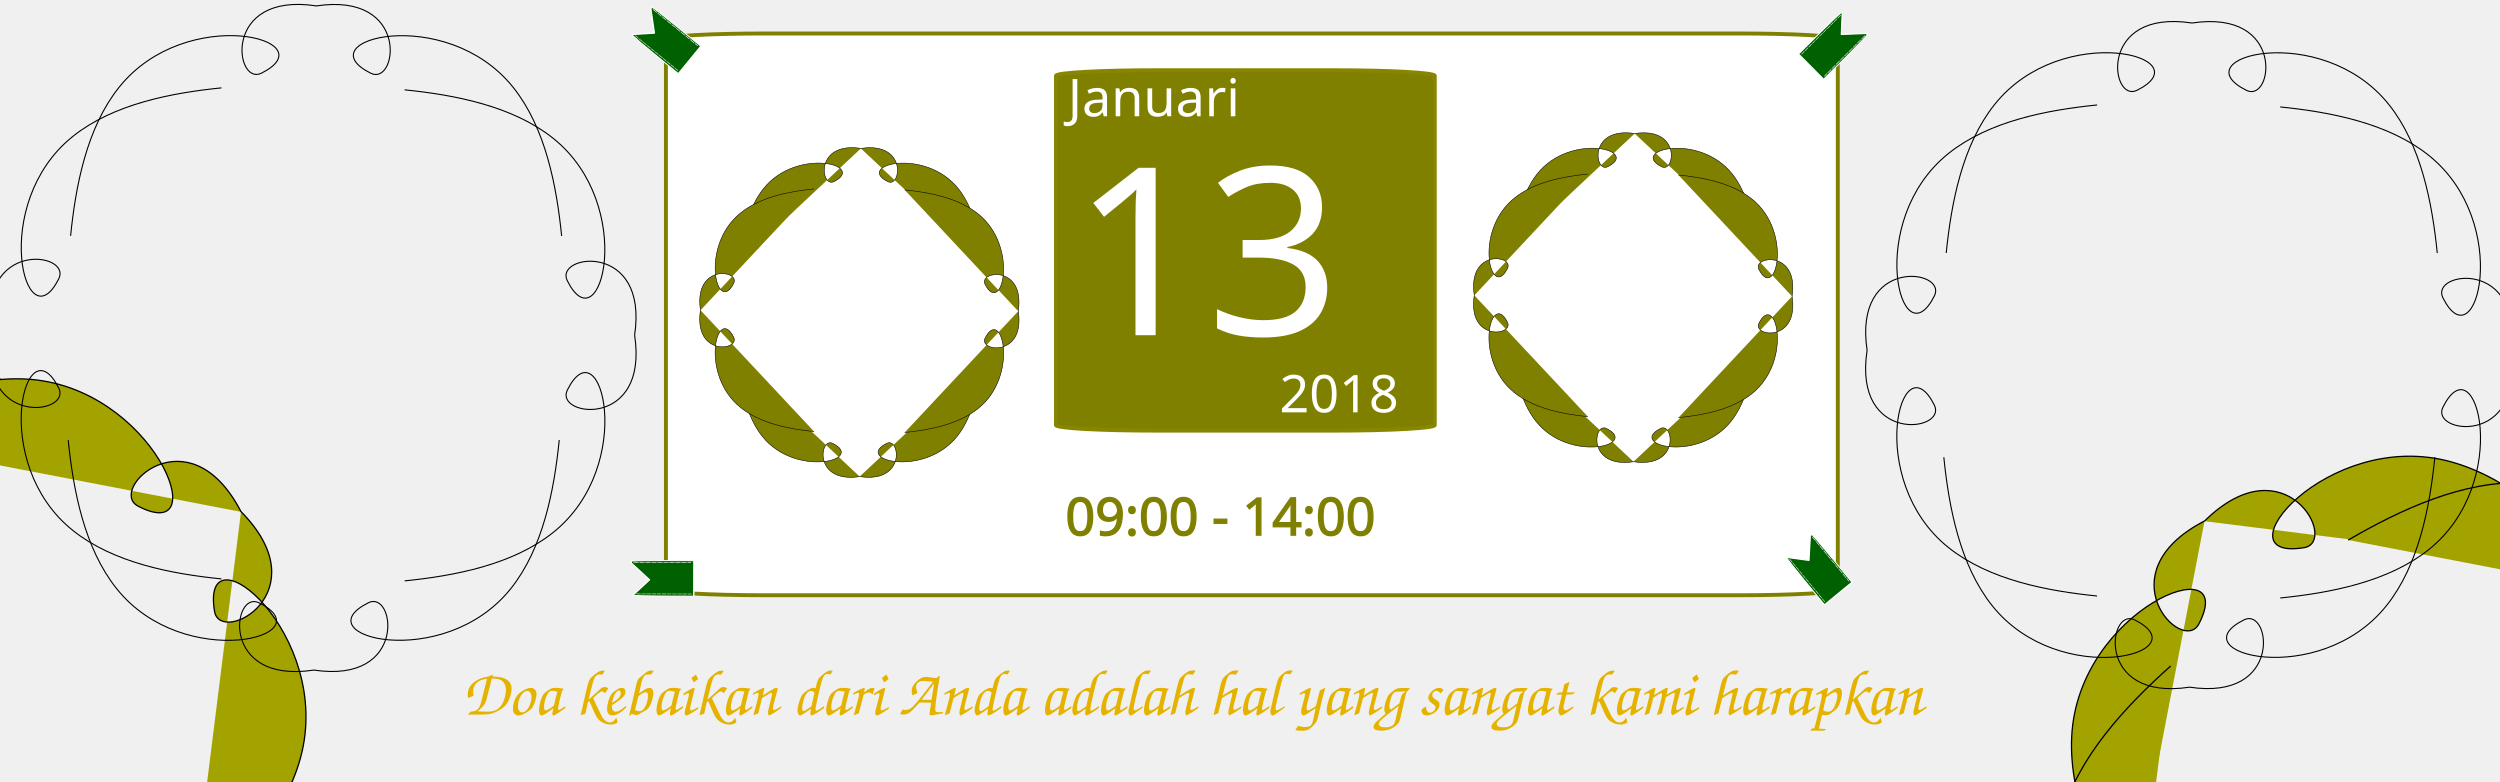
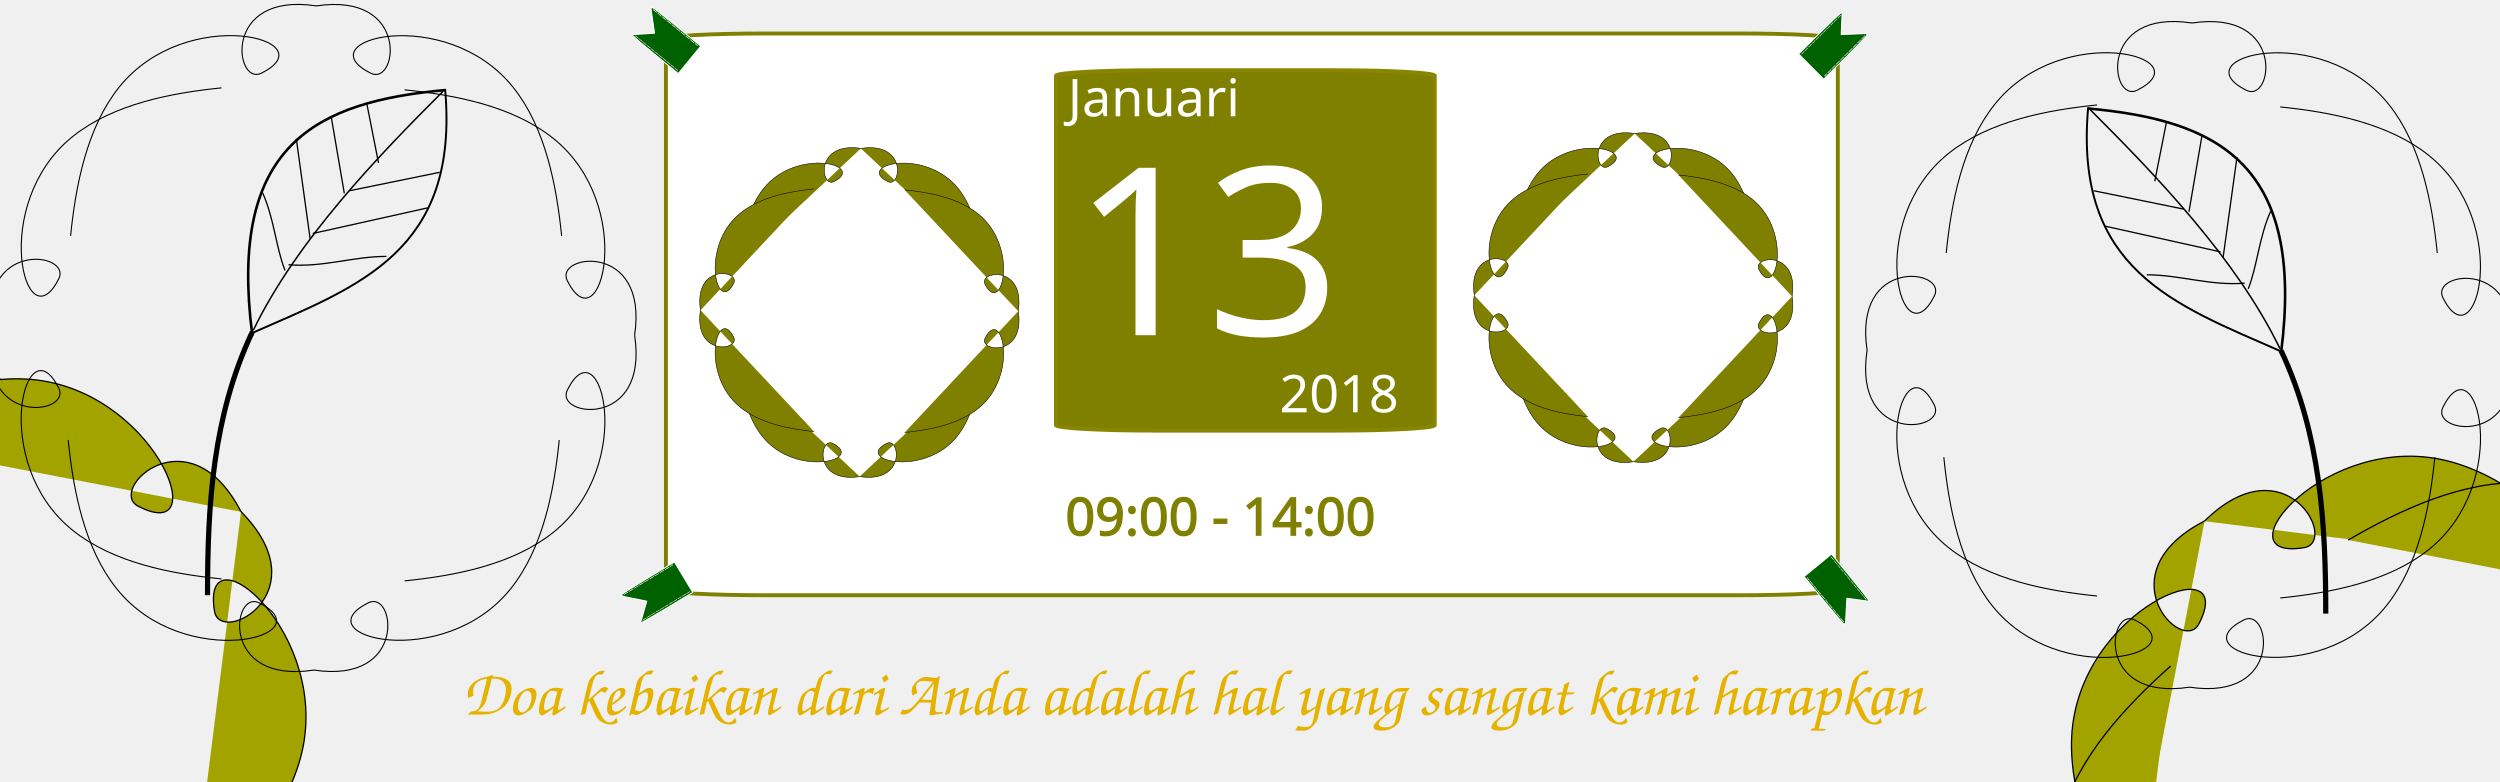
<svg xmlns="http://www.w3.org/2000/svg" width="1920" height="600" viewBox="0 0 1920 600" id="svg2" version="1.1">
  <defs id="defs4" />
  <g id="layer1" transform="translate(0,-452.3622)">
    <rect style="opacity:1;fill:#ffffff;fill-opacity:1;stroke:#808000;stroke-width:3;stroke-linecap:round;stroke-linejoin:bevel;stroke-miterlimit:4;stroke-dasharray:none;stroke-dashoffset:0" id="rect4491" width="900" height="431.429" x="511.429" y="478.076" rx="76.338" ry="4.214" />
    <rect style="opacity:1;fill:#808000;fill-opacity:1;stroke:#888600;stroke-width:3;stroke-linecap:round;stroke-linejoin:bevel;stroke-miterlimit:4;stroke-dasharray:none;stroke-dashoffset:0;stroke-opacity:1" id="rect4447" width="290.924" height="276.782" x="810.979" y="506.305" rx="76.338" ry="4.236" />
    <g id="g4227" transform="matrix(0.809296,-0.5874011,0.5874011,0.809296,-730.3174,808.6244)" style="fill:#a3a300;fill-opacity:1">
      <g id="g4177" style="fill:#a3a300;fill-opacity:1">
        <path style="fill:#a3a300;fill-rule:evenodd;stroke:#000000;stroke-width:1px;stroke-linecap:butt;stroke-linejoin:miter;stroke-opacity:1;fill-opacity:1" d="m 204.286,476.648 c 4.601,-45.435 14.607,-98.616 44.286,-135.714 61.702,-77.127 190.897,-43.306 130,-12.857 -24.301,12.151 -36.347,-74.511 50,-61.429" id="path4136" />
        <path style="fill:#a3a300;fill-rule:evenodd;stroke:#000000;stroke-width:1px;stroke-linecap:butt;stroke-linejoin:miter;stroke-opacity:1;fill-opacity:1" d="m 652.668,476.707 c -4.601,-45.435 -14.607,-98.616 -44.286,-135.714 -61.702,-77.127 -190.897,-43.306 -130,-12.857 24.301,12.151 36.347,-74.511 -50,-61.429" id="path4136-3" />
      </g>
      <g transform="translate(-2.020305,189.9087)" id="g4202" style="fill:#a3a300;fill-opacity:1">
        <path style="fill:#a3a300;fill-rule:evenodd;stroke:#000000;stroke-width:1px;stroke-linecap:butt;stroke-linejoin:miter;stroke-opacity:1;fill-opacity:1" d="m 204.114,473.236 c 4.601,45.435 14.607,98.616 44.286,135.714 61.702,77.127 190.897,43.306 130,12.857 -24.301,-12.151 -36.347,74.511 50,61.429" id="path4136-6" />
        <path style="fill:#a3a300;fill-rule:evenodd;stroke:#000000;stroke-width:1px;stroke-linecap:butt;stroke-linejoin:miter;stroke-opacity:1;fill-opacity:1" d="m 652.496,473.177 c -4.601,45.435 -14.607,98.616 -44.286,135.714 -61.702,77.127 -190.897,43.306 -130,12.857 24.301,-12.151 36.347,74.511 -50,61.429" id="path4136-3-7" />
      </g>
      <g id="g4177-5" transform="matrix(0,-1,1,0,-134.6269,994.17)" style="fill:#a3a300;fill-opacity:1">
        <path style="fill:#a3a300;fill-rule:evenodd;stroke:#000000;stroke-width:1px;stroke-linecap:butt;stroke-linejoin:miter;stroke-opacity:1;fill-opacity:1" d="m 204.286,476.648 c 4.601,-45.435 14.607,-98.616 44.286,-135.714 61.702,-77.127 190.897,-43.306 130,-12.857 -24.301,12.151 -36.347,-74.511 50,-61.429" id="path4136-35" />
        <path style="fill:#a3a300;fill-rule:evenodd;stroke:#000000;stroke-width:1px;stroke-linecap:butt;stroke-linejoin:miter;stroke-opacity:1;fill-opacity:1" d="m 652.668,476.707 c -4.601,-45.435 -14.607,-98.616 -44.286,-135.714 -61.702,-77.127 -190.897,-43.306 -130,-12.857 24.301,12.151 36.347,-74.511 -50,-61.429" id="path4136-3-6" />
      </g>
      <g id="g4177-5-2" transform="matrix(0,-1,-1,0,985.9609,995.9656)" style="fill:#a3a300;fill-opacity:1">
        <path style="fill:#a3a300;fill-rule:evenodd;stroke:#000000;stroke-width:1px;stroke-linecap:butt;stroke-linejoin:miter;stroke-opacity:1;fill-opacity:1" d="m 204.286,476.648 c 4.601,-45.435 14.607,-98.616 44.286,-135.714 61.702,-77.127 190.897,-43.306 130,-12.857 -24.301,12.151 -36.347,-74.511 50,-61.429" id="path4136-35-9" />
        <path style="fill:#a3a300;fill-rule:evenodd;stroke:#000000;stroke-width:1px;stroke-linecap:butt;stroke-linejoin:miter;stroke-opacity:1;fill-opacity:1" d="m 652.668,476.707 c -4.601,-45.435 -14.607,-98.616 -44.286,-135.714 -61.702,-77.127 -190.897,-43.306 -130,-12.857 24.301,12.151 36.347,-74.511 -50,-61.429" id="path4136-3-6-1" />
      </g>
    </g>
    <g id="g4227-3" transform="matrix(0.8410759,0,0,0.8410759,-117.6019,232.6148)">
      <g id="g4177-6">
        <path style="fill:none;fill-rule:evenodd;stroke:#000000;stroke-width:1px;stroke-linecap:butt;stroke-linejoin:miter;stroke-opacity:1" d="m 204.286,476.648 c 4.601,-45.435 14.607,-98.616 44.286,-135.714 61.702,-77.127 190.897,-43.306 130,-12.857 -24.301,12.151 -36.347,-74.511 50,-61.429" id="path4136-1" />
        <path style="fill:none;fill-rule:evenodd;stroke:#000000;stroke-width:1px;stroke-linecap:butt;stroke-linejoin:miter;stroke-opacity:1" d="m 652.668,476.707 c -4.601,-45.435 -14.607,-98.616 -44.286,-135.714 -61.702,-77.127 -190.897,-43.306 -130,-12.857 24.301,12.151 36.347,-74.511 -50,-61.429" id="path4136-3-29" />
      </g>
      <g transform="translate(-2.020305,189.9087)" id="g4202-31">
        <path style="fill:none;fill-rule:evenodd;stroke:#000000;stroke-width:1px;stroke-linecap:butt;stroke-linejoin:miter;stroke-opacity:1" d="m 204.114,473.236 c 4.601,45.435 14.607,98.616 44.286,135.714 61.702,77.127 190.897,43.306 130,12.857 -24.301,-12.151 -36.347,74.511 50,61.429" id="path4136-6-9" />
        <path style="fill:none;fill-rule:evenodd;stroke:#000000;stroke-width:1px;stroke-linecap:butt;stroke-linejoin:miter;stroke-opacity:1" d="m 652.496,473.177 c -4.601,45.435 -14.607,98.616 -44.286,135.714 -61.702,77.127 -190.897,43.306 -130,12.857 24.301,-12.151 36.347,74.511 -50,61.429" id="path4136-3-7-4" />
      </g>
      <g id="g4177-5-7" transform="matrix(0,-1,1,0,-134.6269,994.17)">
        <path style="fill:none;fill-rule:evenodd;stroke:#000000;stroke-width:1px;stroke-linecap:butt;stroke-linejoin:miter;stroke-opacity:1" d="m 204.286,476.648 c 4.601,-45.435 14.607,-98.616 44.286,-135.714 61.702,-77.127 190.897,-43.306 130,-12.857 -24.301,12.151 -36.347,-74.511 50,-61.429" id="path4136-35-8" />
        <path style="fill:none;fill-rule:evenodd;stroke:#000000;stroke-width:1px;stroke-linecap:butt;stroke-linejoin:miter;stroke-opacity:1" d="m 652.668,476.707 c -4.601,-45.435 -14.607,-98.616 -44.286,-135.714 -61.702,-77.127 -190.897,-43.306 -130,-12.857 24.301,12.151 36.347,-74.511 -50,-61.429" id="path4136-3-6-4" />
      </g>
      <g id="g4177-5-2-5" transform="matrix(0,-1,-1,0,985.9609,995.9656)">
        <path style="fill:none;fill-rule:evenodd;stroke:#000000;stroke-width:1px;stroke-linecap:butt;stroke-linejoin:miter;stroke-opacity:1" d="m 204.286,476.648 c 4.601,-45.435 14.607,-98.616 44.286,-135.714 61.702,-77.127 190.897,-43.306 130,-12.857 -24.301,12.151 -36.347,-74.511 50,-61.429" id="path4136-35-9-0" />
        <path style="fill:none;fill-rule:evenodd;stroke:#000000;stroke-width:1px;stroke-linecap:butt;stroke-linejoin:miter;stroke-opacity:1" d="m 652.668,476.707 c -4.601,-45.435 -14.607,-98.616 -44.286,-135.714 -61.702,-77.127 -190.897,-43.306 -130,-12.857 24.301,12.151 36.347,-74.511 -50,-61.429" id="path4136-3-6-1-3" />
      </g>
    </g>
    <g id="g4227-6" transform="matrix(0.809296,-0.5874011,0.5874011,0.809296,1189.628,888.4122)" style="fill:#a3a300;fill-opacity:1">
      <g id="g4197" style="fill:#a3a300;fill-opacity:1">
        <g style="fill:#a3a300;fill-opacity:1" id="g4177-1">
          <path id="path4136-06" d="m 204.286,476.648 c 4.601,-45.435 14.607,-98.616 44.286,-135.714 61.702,-77.127 190.897,-43.306 130,-12.857 -24.301,12.151 -36.347,-74.511 50,-61.429" style="fill:#a3a300;fill-rule:evenodd;stroke:#000000;stroke-width:1px;stroke-linecap:butt;stroke-linejoin:miter;stroke-opacity:1;fill-opacity:1" />
          <path id="path4136-3-3" d="m 652.668,476.707 c -4.601,-45.435 -14.607,-98.616 -44.286,-135.714 -61.702,-77.127 -190.897,-43.306 -130,-12.857 24.301,12.151 36.347,-74.511 -50,-61.429" style="fill:#a3a300;fill-rule:evenodd;stroke:#000000;stroke-width:1px;stroke-linecap:butt;stroke-linejoin:miter;stroke-opacity:1;fill-opacity:1" />
        </g>
        <g style="fill:#a3a300;fill-opacity:1" id="g4202-2" transform="translate(-2.020305,189.9087)">
          <path id="path4136-6-0" d="m 204.114,473.236 c 4.601,45.435 14.607,98.616 44.286,135.714 61.702,77.127 190.897,43.306 130,12.857 -24.301,-12.151 -36.347,74.511 50,61.429" style="fill:#a3a300;fill-rule:evenodd;stroke:#000000;stroke-width:1px;stroke-linecap:butt;stroke-linejoin:miter;stroke-opacity:1;fill-opacity:1" />
          <path id="path4136-3-7-6" d="m 652.496,473.177 c -4.601,45.435 -14.607,98.616 -44.286,135.714 -61.702,77.127 -190.897,43.306 -130,12.857 24.301,-12.151 36.347,74.511 -50,61.429" style="fill:#a3a300;fill-rule:evenodd;stroke:#000000;stroke-width:1px;stroke-linecap:butt;stroke-linejoin:miter;stroke-opacity:1;fill-opacity:1" />
        </g>
        <g style="fill:#a3a300;fill-opacity:1" transform="matrix(0,-1,1,0,-134.6269,994.17)" id="g4177-5-1">
          <path id="path4136-35-5" d="m 204.286,476.648 c 4.601,-45.435 14.607,-98.616 44.286,-135.714 61.702,-77.127 190.897,-43.306 130,-12.857 -24.301,12.151 -36.347,-74.511 50,-61.429" style="fill:#a3a300;fill-rule:evenodd;stroke:#000000;stroke-width:1px;stroke-linecap:butt;stroke-linejoin:miter;stroke-opacity:1;fill-opacity:1" />
          <path id="path4136-3-6-5" d="m 652.668,476.707 c -4.601,-45.435 -14.607,-98.616 -44.286,-135.714 -61.702,-77.127 -190.897,-43.306 -130,-12.857 24.301,12.151 36.347,-74.511 -50,-61.429" style="fill:#a3a300;fill-rule:evenodd;stroke:#000000;stroke-width:1px;stroke-linecap:butt;stroke-linejoin:miter;stroke-opacity:1;fill-opacity:1" />
        </g>
        <g style="fill:#a3a300;fill-opacity:1" transform="matrix(0,-1,-1,0,985.9609,995.9656)" id="g4177-5-2-4">
          <path id="path4136-35-9-7" d="m 204.286,476.648 c 4.601,-45.435 14.607,-98.616 44.286,-135.714 61.702,-77.127 190.897,-43.306 130,-12.857 -24.301,12.151 -36.347,-74.511 50,-61.429" style="fill:#a3a300;fill-rule:evenodd;stroke:#000000;stroke-width:1px;stroke-linecap:butt;stroke-linejoin:miter;stroke-opacity:1;fill-opacity:1" />
          <path id="path4136-3-6-1-6" d="m 652.668,476.707 c -4.601,-45.435 -14.607,-98.616 -44.286,-135.714 -61.702,-77.127 -190.897,-43.306 -130,-12.857 24.301,12.151 36.347,-74.511 -50,-61.429" style="fill:#a3a300;fill-rule:evenodd;stroke:#000000;stroke-width:1px;stroke-linecap:butt;stroke-linejoin:miter;stroke-opacity:1;fill-opacity:1" />
        </g>
      </g>
    </g>
    <g id="g4227-3-5" transform="matrix(0.8410759,0,0,0.8410759,1322.876,245.7468)">
      <g id="g4177-6-6">
        <path style="fill:none;fill-rule:evenodd;stroke:#000000;stroke-width:1px;stroke-linecap:butt;stroke-linejoin:miter;stroke-opacity:1" d="m 204.286,476.648 c 4.601,-45.435 14.607,-98.616 44.286,-135.714 61.702,-77.127 190.897,-43.306 130,-12.857 -24.301,12.151 -36.347,-74.511 50,-61.429" id="path4136-1-9" />
        <path style="fill:none;fill-rule:evenodd;stroke:#000000;stroke-width:1px;stroke-linecap:butt;stroke-linejoin:miter;stroke-opacity:1" d="m 652.668,476.707 c -4.601,-45.435 -14.607,-98.616 -44.286,-135.714 -61.702,-77.127 -190.897,-43.306 -130,-12.857 24.301,12.151 36.347,-74.511 -50,-61.429" id="path4136-3-29-3" />
      </g>
      <g transform="translate(-2.020305,189.9087)" id="g4202-31-7">
        <path style="fill:none;fill-rule:evenodd;stroke:#000000;stroke-width:1px;stroke-linecap:butt;stroke-linejoin:miter;stroke-opacity:1" d="m 204.114,473.236 c 4.601,45.435 14.607,98.616 44.286,135.714 61.702,77.127 190.897,43.306 130,12.857 -24.301,-12.151 -36.347,74.511 50,61.429" id="path4136-6-9-4" />
        <path style="fill:none;fill-rule:evenodd;stroke:#000000;stroke-width:1px;stroke-linecap:butt;stroke-linejoin:miter;stroke-opacity:1" d="m 652.496,473.177 c -4.601,45.435 -14.607,98.616 -44.286,135.714 -61.702,77.127 -190.897,43.306 -130,12.857 24.301,-12.151 36.347,74.511 -50,61.429" id="path4136-3-7-4-5" />
      </g>
      <g id="g4177-5-7-2" transform="matrix(0,-1,1,0,-134.6269,994.17)">
        <path style="fill:none;fill-rule:evenodd;stroke:#000000;stroke-width:1px;stroke-linecap:butt;stroke-linejoin:miter;stroke-opacity:1" d="m 204.286,476.648 c 4.601,-45.435 14.607,-98.616 44.286,-135.714 61.702,-77.127 190.897,-43.306 130,-12.857 -24.301,12.151 -36.347,-74.511 50,-61.429" id="path4136-35-8-5" />
        <path style="fill:none;fill-rule:evenodd;stroke:#000000;stroke-width:1px;stroke-linecap:butt;stroke-linejoin:miter;stroke-opacity:1" d="m 652.668,476.707 c -4.601,-45.435 -14.607,-98.616 -44.286,-135.714 -61.702,-77.127 -190.897,-43.306 -130,-12.857 24.301,12.151 36.347,-74.511 -50,-61.429" id="path4136-3-6-4-4" />
      </g>
      <g id="g4177-5-2-5-7" transform="matrix(0,-1,-1,0,985.9609,995.9656)">
        <path style="fill:none;fill-rule:evenodd;stroke:#000000;stroke-width:1px;stroke-linecap:butt;stroke-linejoin:miter;stroke-opacity:1" d="m 204.286,476.648 c 4.601,-45.435 14.607,-98.616 44.286,-135.714 61.702,-77.127 190.897,-43.306 130,-12.857 -24.301,12.151 -36.347,-74.511 50,-61.429" id="path4136-35-9-0-4" />
        <path style="fill:none;fill-rule:evenodd;stroke:#000000;stroke-width:1px;stroke-linecap:butt;stroke-linejoin:miter;stroke-opacity:1" d="m 652.668,476.707 c -4.601,-45.435 -14.607,-98.616 -44.286,-135.714 -61.702,-77.127 -190.897,-43.306 -130,-12.857 24.301,12.151 36.347,-74.511 -50,-61.429" id="path4136-3-6-1-3-4" />
      </g>
    </g>
    <text xml:space="preserve" style="font-style:normal;font-weight:normal;font-size:40px;line-height:125%;font-family:sans-serif;letter-spacing:0px;word-spacing:0px;fill:#e5b200;fill-opacity:1;stroke:none;stroke-width:1px;stroke-linecap:butt;stroke-linejoin:miter;stroke-opacity:1" x="941.887" y="1001.17" id="text4708">
      <tspan id="tspan4710" x="941.887" y="1001.17" style="font-style:italic;font-variant:normal;font-weight:500;font-stretch:normal;font-size:50px;font-family:'URW Chancery L';-inkscape-font-specification:'URW Chancery L Medium Italic';text-align:center;text-anchor:middle;fill:#e5b200;fill-opacity:1">Doa kebaikan dari Anda adalah hal yang sangat kami harapkan</tspan>
    </text>
    <text xml:space="preserve" style="font-style:normal;font-weight:normal;font-size:40px;line-height:125%;font-family:sans-serif;letter-spacing:0px;word-spacing:0px;fill:#ffffff;fill-opacity:1;stroke:none;stroke-width:1px;stroke-linecap:butt;stroke-linejoin:miter;stroke-opacity:1;" x="952.591" y="709.772" id="text4439">
      <tspan x="952.591" y="709.772" id="tspan4445" style="font-size:180px;text-align:center;text-anchor:middle;fill:#ffffff;stroke:none;">13</tspan>
    </text>
    <text xml:space="preserve" style="font-style:normal;font-weight:normal;font-size:40px;line-height:125%;font-family:sans-serif;letter-spacing:0px;word-spacing:0px;fill:#000000;fill-opacity:1;stroke:none;stroke-width:1px;stroke-linecap:butt;stroke-linejoin:miter;stroke-opacity:1;" x="820.071" y="541.661" id="text4454">
      <tspan id="tspan4456" x="820.071" y="541.661" style="fill:#ffffff;stroke:none;">Januari</tspan>
    </text>
    <text xml:space="preserve" style="font-style:normal;font-weight:normal;font-size:40px;line-height:125%;font-family:sans-serif;letter-spacing:0px;word-spacing:0px;fill:#000000;fill-opacity:1;stroke:none;stroke-width:1px;stroke-linecap:butt;stroke-linejoin:miter;stroke-opacity:1;" x="982.666" y="769.025" id="text4454-9">
      <tspan id="tspan4456-0" x="982.666" y="769.025" style="fill:#ffffff;stroke:none;">2018</tspan>
    </text>
    <text xml:space="preserve" style="font-style:normal;font-weight:normal;font-size:40px;line-height:125%;font-family:sans-serif;letter-spacing:0px;word-spacing:0px;fill:#808000;fill-opacity:1;stroke:#808000;stroke-width:1px;stroke-linecap:butt;stroke-linejoin:miter;stroke-opacity:1;" x="818.225" y="863.372" id="text4493">
      <tspan id="tspan4495" x="818.225" y="863.372" style="fill:#808000;stroke:#808000;">09:00 - 14:00</tspan>
    </text>
-     <g id="g4616" transform="matrix(0.259529,-0.2580646,0.1817429,0.1827742,1099.654,676.5282)">
-       <g id="g4630" transform="matrix(0.7065835,1.004794,-0.4983507,0.7065835,477.6666,-1156.937)">
-         <path style="fill:none;fill-rule:evenodd;stroke:#ffffff;stroke-width:1.5;stroke-linecap:butt;stroke-linejoin:miter;stroke-miterlimit:4;stroke-dasharray:9, 1.5;stroke-dashoffset:0;stroke-opacity:1" d="m 598.34,297.191 277.556,-0.207" id="path4760-3" />
-         <g id="g4670" transform="translate(432.6957,102.6174)">
-           <g id="g4699" transform="matrix(-0.7072847,1.003799,-0.4978571,-0.7072847,1236.821,132.2362)">
-             <path style="opacity:1;fill:#006100;fill-opacity:1;stroke:#ffffff;stroke-width:3;stroke-linecap:round;stroke-linejoin:bevel;stroke-miterlimit:4;stroke-dasharray:none;stroke-dashoffset:0" d="m 643.191,417.615 -65.764,0 c -29.405,0 -53.884,-0.724 -62.301,-1.721 l 10.461,-13.828 24.725,-32.678 -24.822,-32.295 -13.729,-17.863 0,-4.863 c 0,-1.366 29.287,-2.467 65.666,-2.467 l 65.764,0 0,105.715 z" id="path4217-6" />
-             <path style="fill:none;fill-rule:evenodd;stroke:#ffffff;stroke-width:1.796;stroke-linecap:butt;stroke-linejoin:miter;stroke-miterlimit:4;stroke-dasharray:10.776, 1.796;stroke-dashoffset:0;stroke-opacity:1" d="m 516.435,317.251 120.822,-0.517" id="path4760-3-7-5-6" />
-             <path style="fill:none;fill-rule:evenodd;stroke:#ffffff;stroke-width:1.539;stroke-linecap:butt;stroke-linejoin:miter;stroke-miterlimit:4;stroke-dasharray:9.234, 1.539;stroke-dashoffset:0;stroke-opacity:1" d="M 522.427,411.509 638.746,411.17" id="path4760-3-7-5-5" />
+     <path style="fill:none;fill-rule:evenodd;stroke:#ffffff;stroke-width:0.461;stroke-linecap:butt;stroke-linejoin:miter;stroke-miterlimit:4;stroke-dasharray:2.764, 0.461;stroke-dashoffset:0;stroke-opacity:1" d="m 1232.072,419.184 101.584,0.309" id="path4760-3" />
+     <g id="g4670" transform="matrix(0.3659931,0.00130626,-9.199331e-4,0.2577519,1171.627,368.8162)">
+       <g id="g4699" transform="matrix(-0.7072847,1.003799,-0.4978571,-0.7072847,1236.821,132.2362)">
+         <path style="opacity:1;fill:#006100;fill-opacity:1;stroke:#ffffff;stroke-width:3;stroke-linecap:round;stroke-linejoin:bevel;stroke-miterlimit:4;stroke-dasharray:none;stroke-dashoffset:0" d="m 643.191,417.615 -65.764,0 c -29.405,0 -53.884,-0.724 -62.301,-1.721 l 10.461,-13.828 24.725,-32.678 -24.822,-32.295 -13.729,-17.863 0,-4.863 c 0,-1.366 29.287,-2.467 65.666,-2.467 l 65.764,0 0,105.715 z" id="path4217-6" />
+         <path style="fill:none;fill-rule:evenodd;stroke:#ffffff;stroke-width:1.796;stroke-linecap:butt;stroke-linejoin:miter;stroke-miterlimit:4;stroke-dasharray:10.776, 1.796;stroke-dashoffset:0;stroke-opacity:1" d="m 516.435,317.251 120.822,-0.517" id="path4760-3-7-5-6" />
+         <path style="fill:none;fill-rule:evenodd;stroke:#ffffff;stroke-width:1.539;stroke-linecap:butt;stroke-linejoin:miter;stroke-miterlimit:4;stroke-dasharray:9.234, 1.539;stroke-dashoffset:0;stroke-opacity:1" d="M 522.427,411.509 638.746,411.17" id="path4760-3-7-5-5" />
+       </g>
+     </g>
+     <g id="g4717" transform="matrix(0.3659931,0.00130626,-9.199331e-4,0.2577519,1013.357,341.8012)">
+       <g id="g4710" transform="matrix(0.7759221,0.895741,-0.4442634,0.7759221,-55.30832,1341.41)">
+         <g id="g4704">
+           <g transform="translate(-1947.586,203.9926)" id="g4670-8">
+             <path style="opacity:1;fill:#006100;fill-opacity:1;stroke:#ffffff;stroke-width:3;stroke-linecap:round;stroke-linejoin:bevel;stroke-miterlimit:4;stroke-dasharray:none;stroke-dashoffset:0" d="m 643.191,417.615 -65.764,0 c -29.405,0 -53.884,-0.724 -62.301,-1.721 l 10.461,-13.828 24.725,-32.678 -24.822,-32.295 -13.729,-17.863 0,-4.863 c 0,-1.366 29.287,-2.467 65.666,-2.467 l 65.764,0 0,105.715 z" id="path4217-6-0" />
+             <path style="fill:none;fill-rule:evenodd;stroke:#ffffff;stroke-width:1.796;stroke-linecap:butt;stroke-linejoin:miter;stroke-miterlimit:4;stroke-dasharray:10.776, 1.796;stroke-dashoffset:0;stroke-opacity:1" d="m 516.435,317.251 120.822,-0.517" id="path4760-3-7-5-6-9" />
+             <path style="fill:none;fill-rule:evenodd;stroke:#ffffff;stroke-width:1.539;stroke-linecap:butt;stroke-linejoin:miter;stroke-miterlimit:4;stroke-dasharray:9.234, 1.539;stroke-dashoffset:0;stroke-opacity:1" d="M 522.427,411.509 638.746,411.17" id="path4760-3-7-5-5-7" />
          </g>
        </g>
-         <g id="g4717">
-           <g id="g4710" transform="matrix(0.7759221,0.895741,-0.4442634,0.7759221,-55.30832,1341.41)">
-             <g id="g4704">
-               <g transform="translate(-1947.586,203.9926)" id="g4670-8">
-                 <path style="opacity:1;fill:#006100;fill-opacity:1;stroke:#ffffff;stroke-width:3;stroke-linecap:round;stroke-linejoin:bevel;stroke-miterlimit:4;stroke-dasharray:none;stroke-dashoffset:0" d="m 643.191,417.615 -65.764,0 c -29.405,0 -53.884,-0.724 -62.301,-1.721 l 10.461,-13.828 24.725,-32.678 -24.822,-32.295 -13.729,-17.863 0,-4.863 c 0,-1.366 29.287,-2.467 65.666,-2.467 l 65.764,0 0,105.715 z" id="path4217-6-0" />
-                 <path style="fill:none;fill-rule:evenodd;stroke:#ffffff;stroke-width:1.796;stroke-linecap:butt;stroke-linejoin:miter;stroke-miterlimit:4;stroke-dasharray:10.776, 1.796;stroke-dashoffset:0;stroke-opacity:1" d="m 516.435,317.251 120.822,-0.517" id="path4760-3-7-5-6-9" />
-                 <path style="fill:none;fill-rule:evenodd;stroke:#ffffff;stroke-width:1.539;stroke-linecap:butt;stroke-linejoin:miter;stroke-miterlimit:4;stroke-dasharray:9.234, 1.539;stroke-dashoffset:0;stroke-opacity:1" d="M 522.427,411.509 638.746,411.17" id="path4760-3-7-5-5-7" />
-               </g>
-             </g>
+       </g>
+     </g>
+     <g transform="matrix(0.3135861,-0.1887231,0.1329089,0.2208441,858.5747,523.7875)" id="g4717-9">
+       <g id="g4710-9">
+         <g id="g4704-3">
+           <g transform="translate(-1947.586,203.9926)" id="g4670-8-2">
+             <path style="opacity:1;fill:#006100;fill-opacity:1;stroke:#ffffff;stroke-width:3;stroke-linecap:round;stroke-linejoin:bevel;stroke-miterlimit:4;stroke-dasharray:none;stroke-dashoffset:0" d="m 643.191,417.615 -65.764,0 c -29.405,0 -53.884,-0.724 -62.301,-1.721 l 10.461,-13.828 24.725,-32.678 -24.822,-32.295 -13.729,-17.863 0,-4.863 c 0,-1.366 29.287,-2.467 65.666,-2.467 l 65.764,0 0,105.715 z" id="path4217-6-0-4" />
+             <path style="fill:none;fill-rule:evenodd;stroke:#ffffff;stroke-width:1.796;stroke-linecap:butt;stroke-linejoin:miter;stroke-miterlimit:4;stroke-dasharray:10.776, 1.796;stroke-dashoffset:0;stroke-opacity:1" d="m 516.435,317.251 120.822,-0.517" id="path4760-3-7-5-6-9-3" />
+             <path style="fill:none;fill-rule:evenodd;stroke:#ffffff;stroke-width:1.539;stroke-linecap:butt;stroke-linejoin:miter;stroke-miterlimit:4;stroke-dasharray:9.234, 1.539;stroke-dashoffset:0;stroke-opacity:1" d="M 522.427,411.509 638.746,411.17" id="path4760-3-7-5-5-7-7" />
          </g>
        </g>
-         <g transform="translate(-3.008997,1590.297)" id="g4717-9">
-           <g id="g4710-9">
-             <g id="g4704-3">
-               <g transform="translate(-1947.586,203.9926)" id="g4670-8-2">
-                 <path style="opacity:1;fill:#006100;fill-opacity:1;stroke:#ffffff;stroke-width:3;stroke-linecap:round;stroke-linejoin:bevel;stroke-miterlimit:4;stroke-dasharray:none;stroke-dashoffset:0" d="m 643.191,417.615 -65.764,0 c -29.405,0 -53.884,-0.724 -62.301,-1.721 l 10.461,-13.828 24.725,-32.678 -24.822,-32.295 -13.729,-17.863 0,-4.863 c 0,-1.366 29.287,-2.467 65.666,-2.467 l 65.764,0 0,105.715 z" id="path4217-6-0-4" />
-                 <path style="fill:none;fill-rule:evenodd;stroke:#ffffff;stroke-width:1.796;stroke-linecap:butt;stroke-linejoin:miter;stroke-miterlimit:4;stroke-dasharray:10.776, 1.796;stroke-dashoffset:0;stroke-opacity:1" d="m 516.435,317.251 120.822,-0.517" id="path4760-3-7-5-6-9-3" />
-                 <path style="fill:none;fill-rule:evenodd;stroke:#ffffff;stroke-width:1.539;stroke-linecap:butt;stroke-linejoin:miter;stroke-miterlimit:4;stroke-dasharray:9.234, 1.539;stroke-dashoffset:0;stroke-opacity:1" d="M 522.427,411.509 638.746,411.17" id="path4760-3-7-5-5-7-7" />
-               </g>
-             </g>
-           </g>
-         </g>
-         <g transform="matrix(0.637185,1.094366,-0.5427759,0.6371851,2234.008,3257.225)" id="g4717-1">
-           <g id="g4710-2">
-             <g id="g4704-2">
-               <g transform="translate(-1947.586,203.9926)" id="g4670-8-0">
-                 <path style="opacity:1;fill:#006100;fill-opacity:1;stroke:#ffffff;stroke-width:3;stroke-linecap:round;stroke-linejoin:bevel;stroke-miterlimit:4;stroke-dasharray:none;stroke-dashoffset:0" d="m 643.191,417.615 -65.764,0 c -29.405,0 -53.884,-0.724 -62.301,-1.721 l 10.461,-13.828 24.725,-32.678 -24.822,-32.295 -13.729,-17.863 0,-4.863 c 0,-1.366 29.287,-2.467 65.666,-2.467 l 65.764,0 0,105.715 z" id="path4217-6-0-2" />
-                 <path style="fill:none;fill-rule:evenodd;stroke:#ffffff;stroke-width:1.796;stroke-linecap:butt;stroke-linejoin:miter;stroke-miterlimit:4;stroke-dasharray:10.776, 1.796;stroke-dashoffset:0;stroke-opacity:1" d="m 516.435,317.251 120.822,-0.517" id="path4760-3-7-5-6-9-1" />
-                 <path style="fill:none;fill-rule:evenodd;stroke:#ffffff;stroke-width:1.539;stroke-linecap:butt;stroke-linejoin:miter;stroke-miterlimit:4;stroke-dasharray:9.234, 1.539;stroke-dashoffset:0;stroke-opacity:1" d="M 522.427,411.509 638.746,411.17" id="path4760-3-7-5-5-7-75" />
-               </g>
-             </g>
+       </g>
+     </g>
+     <g transform="matrix(-0.2321986,-0.2829072,0.1992384,-0.1635267,979.7898,610.3921)" id="g4717-1">
+       <g id="g4710-2">
+         <g id="g4704-2">
+           <g transform="translate(-1947.586,203.9926)" id="g4670-8-0">
+             <path style="opacity:1;fill:#006100;fill-opacity:1;stroke:#ffffff;stroke-width:3;stroke-linecap:round;stroke-linejoin:bevel;stroke-miterlimit:4;stroke-dasharray:none;stroke-dashoffset:0" d="m 643.191,417.615 -65.764,0 c -29.405,0 -53.884,-0.724 -62.301,-1.721 l 10.461,-13.828 24.725,-32.678 -24.822,-32.295 -13.729,-17.863 0,-4.863 c 0,-1.366 29.287,-2.467 65.666,-2.467 l 65.764,0 0,105.715 z" id="path4217-6-0-2" />
+             <path style="fill:none;fill-rule:evenodd;stroke:#ffffff;stroke-width:1.796;stroke-linecap:butt;stroke-linejoin:miter;stroke-miterlimit:4;stroke-dasharray:10.776, 1.796;stroke-dashoffset:0;stroke-opacity:1" d="m 516.435,317.251 120.822,-0.517" id="path4760-3-7-5-6-9-1" />
+             <path style="fill:none;fill-rule:evenodd;stroke:#ffffff;stroke-width:1.539;stroke-linecap:butt;stroke-linejoin:miter;stroke-miterlimit:4;stroke-dasharray:9.234, 1.539;stroke-dashoffset:0;stroke-opacity:1" d="M 522.427,411.509 638.746,411.17" id="path4760-3-7-5-5-7-75" />
          </g>
        </g>
      </g>
    </g>
    <g id="g4227-3-4" transform="matrix(0.4156396,0,0,0.4156396,483.076,455.4907)" style="fill:#808000">
      <g id="g4177-6-0" style="fill:#808000">
        <path style="fill:#808000;fill-rule:evenodd;stroke:#000000;stroke-width:1px;stroke-linecap:butt;stroke-linejoin:miter;stroke-opacity:1" d="m 204.286,476.648 c 4.601,-45.435 14.607,-98.616 44.286,-135.714 61.702,-77.127 190.897,-43.306 130,-12.857 -24.301,12.151 -36.347,-74.511 50,-61.429" id="path4136-1-8" />
        <path style="fill:#808000;fill-rule:evenodd;stroke:#000000;stroke-width:1px;stroke-linecap:butt;stroke-linejoin:miter;stroke-opacity:1" d="m 652.668,476.707 c -4.601,-45.435 -14.607,-98.616 -44.286,-135.714 -61.702,-77.127 -190.897,-43.306 -130,-12.857 24.301,12.151 36.347,-74.511 -50,-61.429" id="path4136-3-29-5" />
      </g>
      <g transform="translate(-2.020305,189.9087)" id="g4202-31-1" style="fill:#808000">
        <path style="fill:#808000;fill-rule:evenodd;stroke:#000000;stroke-width:1px;stroke-linecap:butt;stroke-linejoin:miter;stroke-opacity:1" d="m 204.114,473.236 c 4.601,45.435 14.607,98.616 44.286,135.714 61.702,77.127 190.897,43.306 130,12.857 -24.301,-12.151 -36.347,74.511 50,61.429" id="path4136-6-9-6" />
        <path style="fill:#808000;fill-rule:evenodd;stroke:#000000;stroke-width:1px;stroke-linecap:butt;stroke-linejoin:miter;stroke-opacity:1" d="m 652.496,473.177 c -4.601,45.435 -14.607,98.616 -44.286,135.714 -61.702,77.127 -190.897,43.306 -130,12.857 24.301,-12.151 36.347,74.511 -50,61.429" id="path4136-3-7-4-6" />
      </g>
      <g id="g4177-5-7-21" transform="matrix(0,-1,1,0,-134.6269,994.17)" style="fill:#808000">
        <path style="fill:#808000;fill-rule:evenodd;stroke:#000000;stroke-width:1px;stroke-linecap:butt;stroke-linejoin:miter;stroke-opacity:1" d="m 204.286,476.648 c 4.601,-45.435 14.607,-98.616 44.286,-135.714 61.702,-77.127 190.897,-43.306 130,-12.857 -24.301,12.151 -36.347,-74.511 50,-61.429" id="path4136-35-8-9" />
        <path style="fill:#808000;fill-rule:evenodd;stroke:#000000;stroke-width:1px;stroke-linecap:butt;stroke-linejoin:miter;stroke-opacity:1" d="m 652.668,476.707 c -4.601,-45.435 -14.607,-98.616 -44.286,-135.714 -61.702,-77.127 -190.897,-43.306 -130,-12.857 24.301,12.151 36.347,-74.511 -50,-61.429" id="path4136-3-6-4-6" />
      </g>
      <g id="g4177-5-2-5-4" transform="matrix(0,-1,-1,0,985.9609,995.9656)" style="fill:#808000">
        <path style="fill:#808000;fill-rule:evenodd;stroke:#000000;stroke-width:1px;stroke-linecap:butt;stroke-linejoin:miter;stroke-opacity:1" d="m 204.286,476.648 c 4.601,-45.435 14.607,-98.616 44.286,-135.714 61.702,-77.127 190.897,-43.306 130,-12.857 -24.301,12.151 -36.347,-74.511 50,-61.429" id="path4136-35-9-0-8" />
        <path style="fill:#808000;fill-rule:evenodd;stroke:#000000;stroke-width:1px;stroke-linecap:butt;stroke-linejoin:miter;stroke-opacity:1" d="m 652.668,476.707 c -4.601,-45.435 -14.607,-98.616 -44.286,-135.714 -61.702,-77.127 -190.897,-43.306 -130,-12.857 24.301,12.151 36.347,-74.511 -50,-61.429" id="path4136-3-6-1-3-0" />
      </g>
    </g>
    <g id="g4227-3-4-8" transform="matrix(0.4156396,0,0,0.4156396,1077.362,444.0622)" style="fill:#808000">
      <g id="g4177-6-0-1" style="fill:#808000">
        <path style="fill:#808000;fill-rule:evenodd;stroke:#000000;stroke-width:1px;stroke-linecap:butt;stroke-linejoin:miter;stroke-opacity:1" d="m 204.286,476.648 c 4.601,-45.435 14.607,-98.616 44.286,-135.714 61.702,-77.127 190.897,-43.306 130,-12.857 -24.301,12.151 -36.347,-74.511 50,-61.429" id="path4136-1-8-0" />
        <path style="fill:#808000;fill-rule:evenodd;stroke:#000000;stroke-width:1px;stroke-linecap:butt;stroke-linejoin:miter;stroke-opacity:1" d="m 652.668,476.707 c -4.601,-45.435 -14.607,-98.616 -44.286,-135.714 -61.702,-77.127 -190.897,-43.306 -130,-12.857 24.301,12.151 36.347,-74.511 -50,-61.429" id="path4136-3-29-5-2" />
      </g>
      <g transform="translate(-2.020305,189.9087)" id="g4202-31-1-2" style="fill:#808000">
        <path style="fill:#808000;fill-rule:evenodd;stroke:#000000;stroke-width:1px;stroke-linecap:butt;stroke-linejoin:miter;stroke-opacity:1" d="m 204.114,473.236 c 4.601,45.435 14.607,98.616 44.286,135.714 61.702,77.127 190.897,43.306 130,12.857 -24.301,-12.151 -36.347,74.511 50,61.429" id="path4136-6-9-6-9" />
        <path style="fill:#808000;fill-rule:evenodd;stroke:#000000;stroke-width:1px;stroke-linecap:butt;stroke-linejoin:miter;stroke-opacity:1" d="m 652.496,473.177 c -4.601,45.435 -14.607,98.616 -44.286,135.714 -61.702,77.127 -190.897,43.306 -130,12.857 24.301,-12.151 36.347,74.511 -50,61.429" id="path4136-3-7-4-6-7" />
      </g>
      <g id="g4177-5-7-21-5" transform="matrix(0,-1,1,0,-134.6269,994.17)" style="fill:#808000">
        <path style="fill:#808000;fill-rule:evenodd;stroke:#000000;stroke-width:1px;stroke-linecap:butt;stroke-linejoin:miter;stroke-opacity:1" d="m 204.286,476.648 c 4.601,-45.435 14.607,-98.616 44.286,-135.714 61.702,-77.127 190.897,-43.306 130,-12.857 -24.301,12.151 -36.347,-74.511 50,-61.429" id="path4136-35-8-9-6" />
        <path style="fill:#808000;fill-rule:evenodd;stroke:#000000;stroke-width:1px;stroke-linecap:butt;stroke-linejoin:miter;stroke-opacity:1" d="m 652.668,476.707 c -4.601,-45.435 -14.607,-98.616 -44.286,-135.714 -61.702,-77.127 -190.897,-43.306 -130,-12.857 24.301,12.151 36.347,-74.511 -50,-61.429" id="path4136-3-6-4-6-4" />
      </g>
      <g id="g4177-5-2-5-4-6" transform="matrix(0,-1,-1,0,985.9609,995.9656)" style="fill:#808000">
        <path style="fill:#808000;fill-rule:evenodd;stroke:#000000;stroke-width:1px;stroke-linecap:butt;stroke-linejoin:miter;stroke-opacity:1" d="m 204.286,476.648 c 4.601,-45.435 14.607,-98.616 44.286,-135.714 61.702,-77.127 190.897,-43.306 130,-12.857 -24.301,12.151 -36.347,-74.511 50,-61.429" id="path4136-35-9-0-8-3" />
        <path style="fill:#808000;fill-rule:evenodd;stroke:#000000;stroke-width:1px;stroke-linecap:butt;stroke-linejoin:miter;stroke-opacity:1" d="m 652.668,476.707 c -4.601,-45.435 -14.607,-98.616 -44.286,-135.714 -61.702,-77.127 -190.897,-43.306 -130,-12.857 24.301,12.151 36.347,-74.511 -50,-61.429" id="path4136-3-6-1-3-0-7" />
      </g>
    </g>
+     <g id="g4318" transform="translate(10.10153,-2.9142848e-7)">
+       <path id="path4136-7" d="m 184.391,706.048 c 33.587,-69.301 95.826,-133.666 145.82,-183.633" style="fill:none;fill-rule:evenodd;stroke:#000000;stroke-width:1.169px;stroke-linecap:butt;stroke-linejoin:miter;stroke-opacity:1" />
+       <path id="path4138-5" d="M 183.698,710.052 C 164.548,562.615 233.454,530.464 332.269,521.481" style="fill:none;fill-rule:evenodd;stroke:#000000;stroke-width:2;stroke-linecap:butt;stroke-linejoin:miter;stroke-miterlimit:4;stroke-dasharray:none;stroke-opacity:1" />
+       <path id="path4140-3" d="M 331.749,520.782 C 342.827,645.424 265.559,672.06 184.066,707.884" style="fill:none;fill-rule:evenodd;stroke:#000000;stroke-width:1.5;stroke-linecap:butt;stroke-linejoin:miter;stroke-miterlimit:4;stroke-dasharray:none;stroke-opacity:1" />
+       <path id="path4146-5" d="m 191.567,600.434 c 8.999,20.076 10.246,42.024 17.248,59.655" style="fill:none;fill-rule:evenodd;stroke:#000000;stroke-width:1;stroke-linecap:butt;stroke-linejoin:miter;stroke-miterlimit:4;stroke-dasharray:none;stroke-opacity:1" />
+       <path id="path4150-6" d="m 211.506,655.687 c 26.456,2.186 49.539,-6.408 75.23,-6.408" style="fill:none;fill-rule:evenodd;stroke:#000000;stroke-width:1;stroke-linecap:butt;stroke-linejoin:miter;stroke-miterlimit:4;stroke-dasharray:none;stroke-opacity:1" />
+       <path id="path4170-2" d="M 228.065,635.706 217.459,558.935" style="fill:none;fill-rule:evenodd;stroke:#000000;stroke-width:1px;stroke-linecap:butt;stroke-linejoin:miter;stroke-opacity:1" />
+       <path id="path4172-9" d="m 230.086,631.666 88.388,-19.698" style="fill:none;fill-rule:evenodd;stroke:#000000;stroke-width:1px;stroke-linecap:butt;stroke-linejoin:miter;stroke-opacity:1" />
+       <path id="path4178-1" d="M 327.565,584.693 258.37,598.836" style="fill:none;fill-rule:evenodd;stroke:#000000;stroke-width:1px;stroke-linecap:butt;stroke-linejoin:miter;stroke-opacity:1" />
+       <path id="path4180-2" d="M 254.329,600.856 244.228,541.762" style="fill:none;fill-rule:evenodd;stroke:#000000;stroke-width:1px;stroke-linecap:butt;stroke-linejoin:miter;stroke-opacity:1" />
+       <path id="path4182-7" d="M 271.591,531.881 280.59,577.438" style="fill:none;fill-rule:evenodd;stroke:#000000;stroke-width:1;stroke-linecap:butt;stroke-linejoin:miter;stroke-miterlimit:4;stroke-dasharray:none;stroke-opacity:1" />
+       <path id="path4188-0" d="m 183.619,707.427 c -30.339,64.41 -34.345,132.386 -34.345,202.031" style="fill:none;fill-rule:evenodd;stroke:#000000;stroke-width:4;stroke-linecap:butt;stroke-linejoin:miter;stroke-miterlimit:4;stroke-dasharray:none;stroke-opacity:1" />
+     </g>
+     <g id="g4318-9" transform="matrix(-1,0,0,1,1935.452,14.14214)">
+       <path id="path4136-7-3" d="m 184.391,706.048 c 33.587,-69.301 95.826,-133.666 145.82,-183.633" style="fill:none;fill-rule:evenodd;stroke:#000000;stroke-width:1.169px;stroke-linecap:butt;stroke-linejoin:miter;stroke-opacity:1" />
+       <path id="path4138-5-6" d="M 183.698,710.052 C 164.548,562.615 233.454,530.464 332.269,521.481" style="fill:none;fill-rule:evenodd;stroke:#000000;stroke-width:2;stroke-linecap:butt;stroke-linejoin:miter;stroke-miterlimit:4;stroke-dasharray:none;stroke-opacity:1" />
+       <path id="path4140-3-0" d="M 331.749,520.782 C 342.827,645.424 265.559,672.06 184.066,707.884" style="fill:none;fill-rule:evenodd;stroke:#000000;stroke-width:1.5;stroke-linecap:butt;stroke-linejoin:miter;stroke-miterlimit:4;stroke-dasharray:none;stroke-opacity:1" />
+       <path id="path4146-5-6" d="m 191.567,600.434 c 8.999,20.076 10.246,42.024 17.248,59.655" style="fill:none;fill-rule:evenodd;stroke:#000000;stroke-width:1;stroke-linecap:butt;stroke-linejoin:miter;stroke-miterlimit:4;stroke-dasharray:none;stroke-opacity:1" />
+       <path id="path4150-6-2" d="m 211.506,655.687 c 26.456,2.186 49.539,-6.408 75.23,-6.408" style="fill:none;fill-rule:evenodd;stroke:#000000;stroke-width:1;stroke-linecap:butt;stroke-linejoin:miter;stroke-miterlimit:4;stroke-dasharray:none;stroke-opacity:1" />
+       <path id="path4170-2-6" d="M 228.065,635.706 217.459,558.935" style="fill:none;fill-rule:evenodd;stroke:#000000;stroke-width:1px;stroke-linecap:butt;stroke-linejoin:miter;stroke-opacity:1" />
+       <path id="path4172-9-1" d="m 230.086,631.666 88.388,-19.698" style="fill:none;fill-rule:evenodd;stroke:#000000;stroke-width:1px;stroke-linecap:butt;stroke-linejoin:miter;stroke-opacity:1" />
+       <path id="path4178-1-8" d="M 327.565,584.693 258.37,598.836" style="fill:none;fill-rule:evenodd;stroke:#000000;stroke-width:1px;stroke-linecap:butt;stroke-linejoin:miter;stroke-opacity:1" />
+       <path id="path4180-2-7" d="M 254.329,600.856 244.228,541.762" style="fill:none;fill-rule:evenodd;stroke:#000000;stroke-width:1px;stroke-linecap:butt;stroke-linejoin:miter;stroke-opacity:1" />
+       <path id="path4182-7-9" d="M 271.591,531.881 280.59,577.438" style="fill:none;fill-rule:evenodd;stroke:#000000;stroke-width:1;stroke-linecap:butt;stroke-linejoin:miter;stroke-miterlimit:4;stroke-dasharray:none;stroke-opacity:1" />
+       <path id="path4188-0-2" d="m 183.619,707.427 c -30.339,64.41 -34.345,132.386 -34.345,202.031" style="fill:none;fill-rule:evenodd;stroke:#000000;stroke-width:4;stroke-linecap:butt;stroke-linejoin:miter;stroke-miterlimit:4;stroke-dasharray:none;stroke-opacity:1" />
+     </g>
  </g>
</svg>
